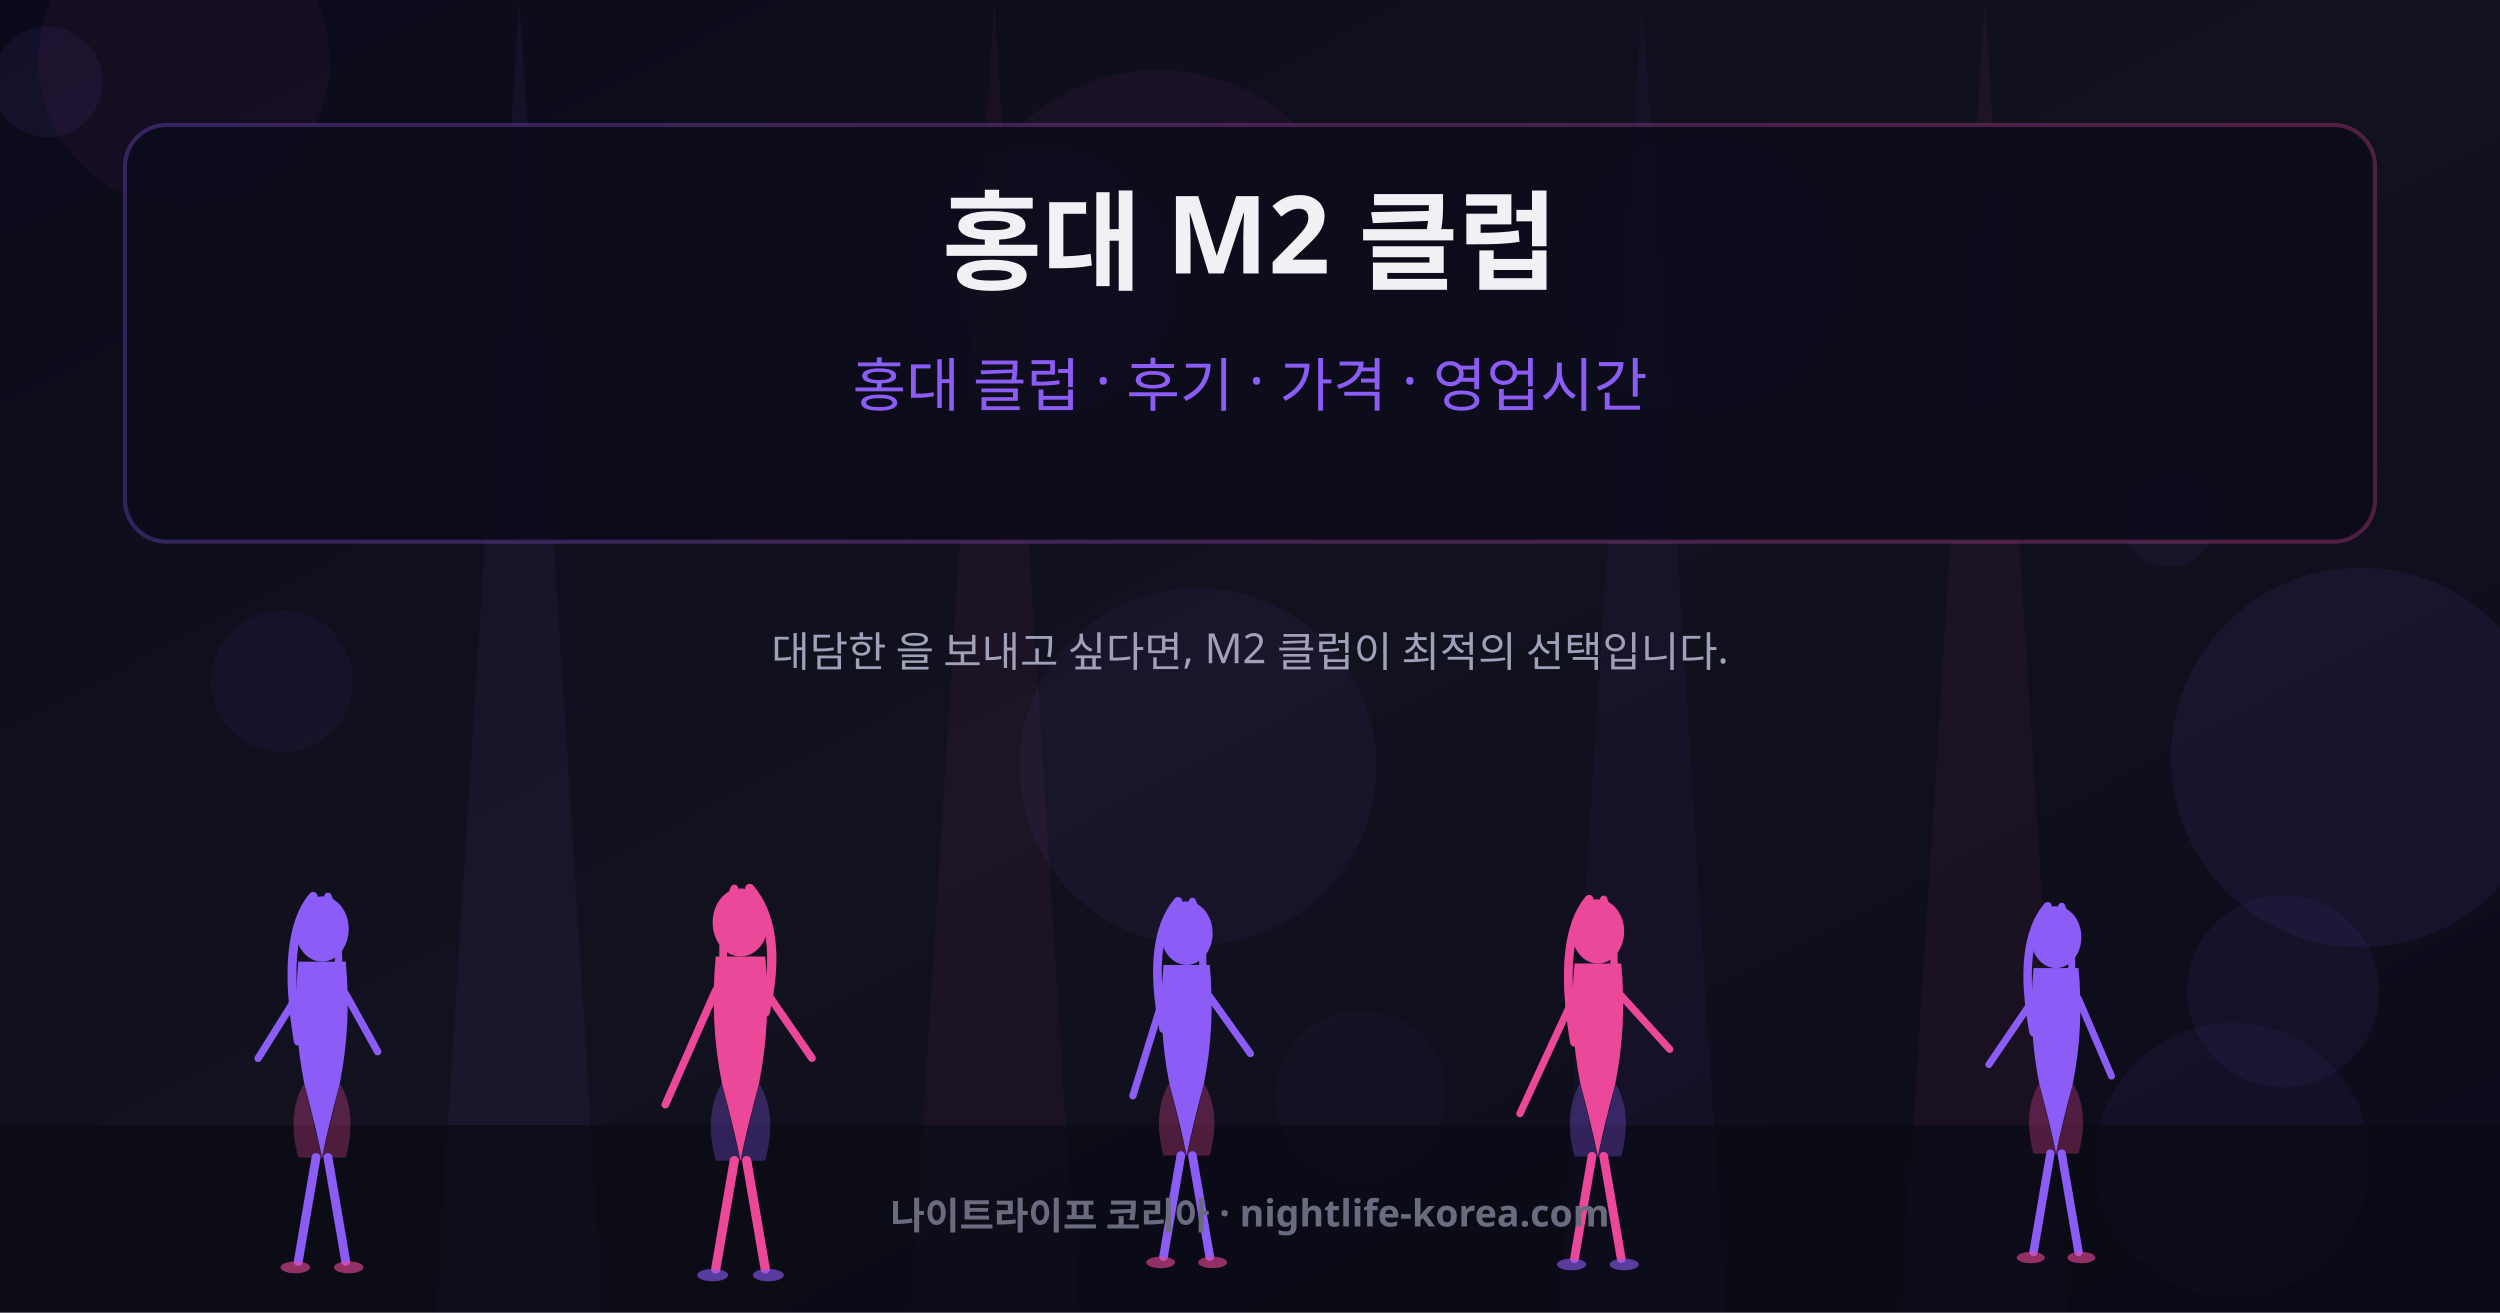
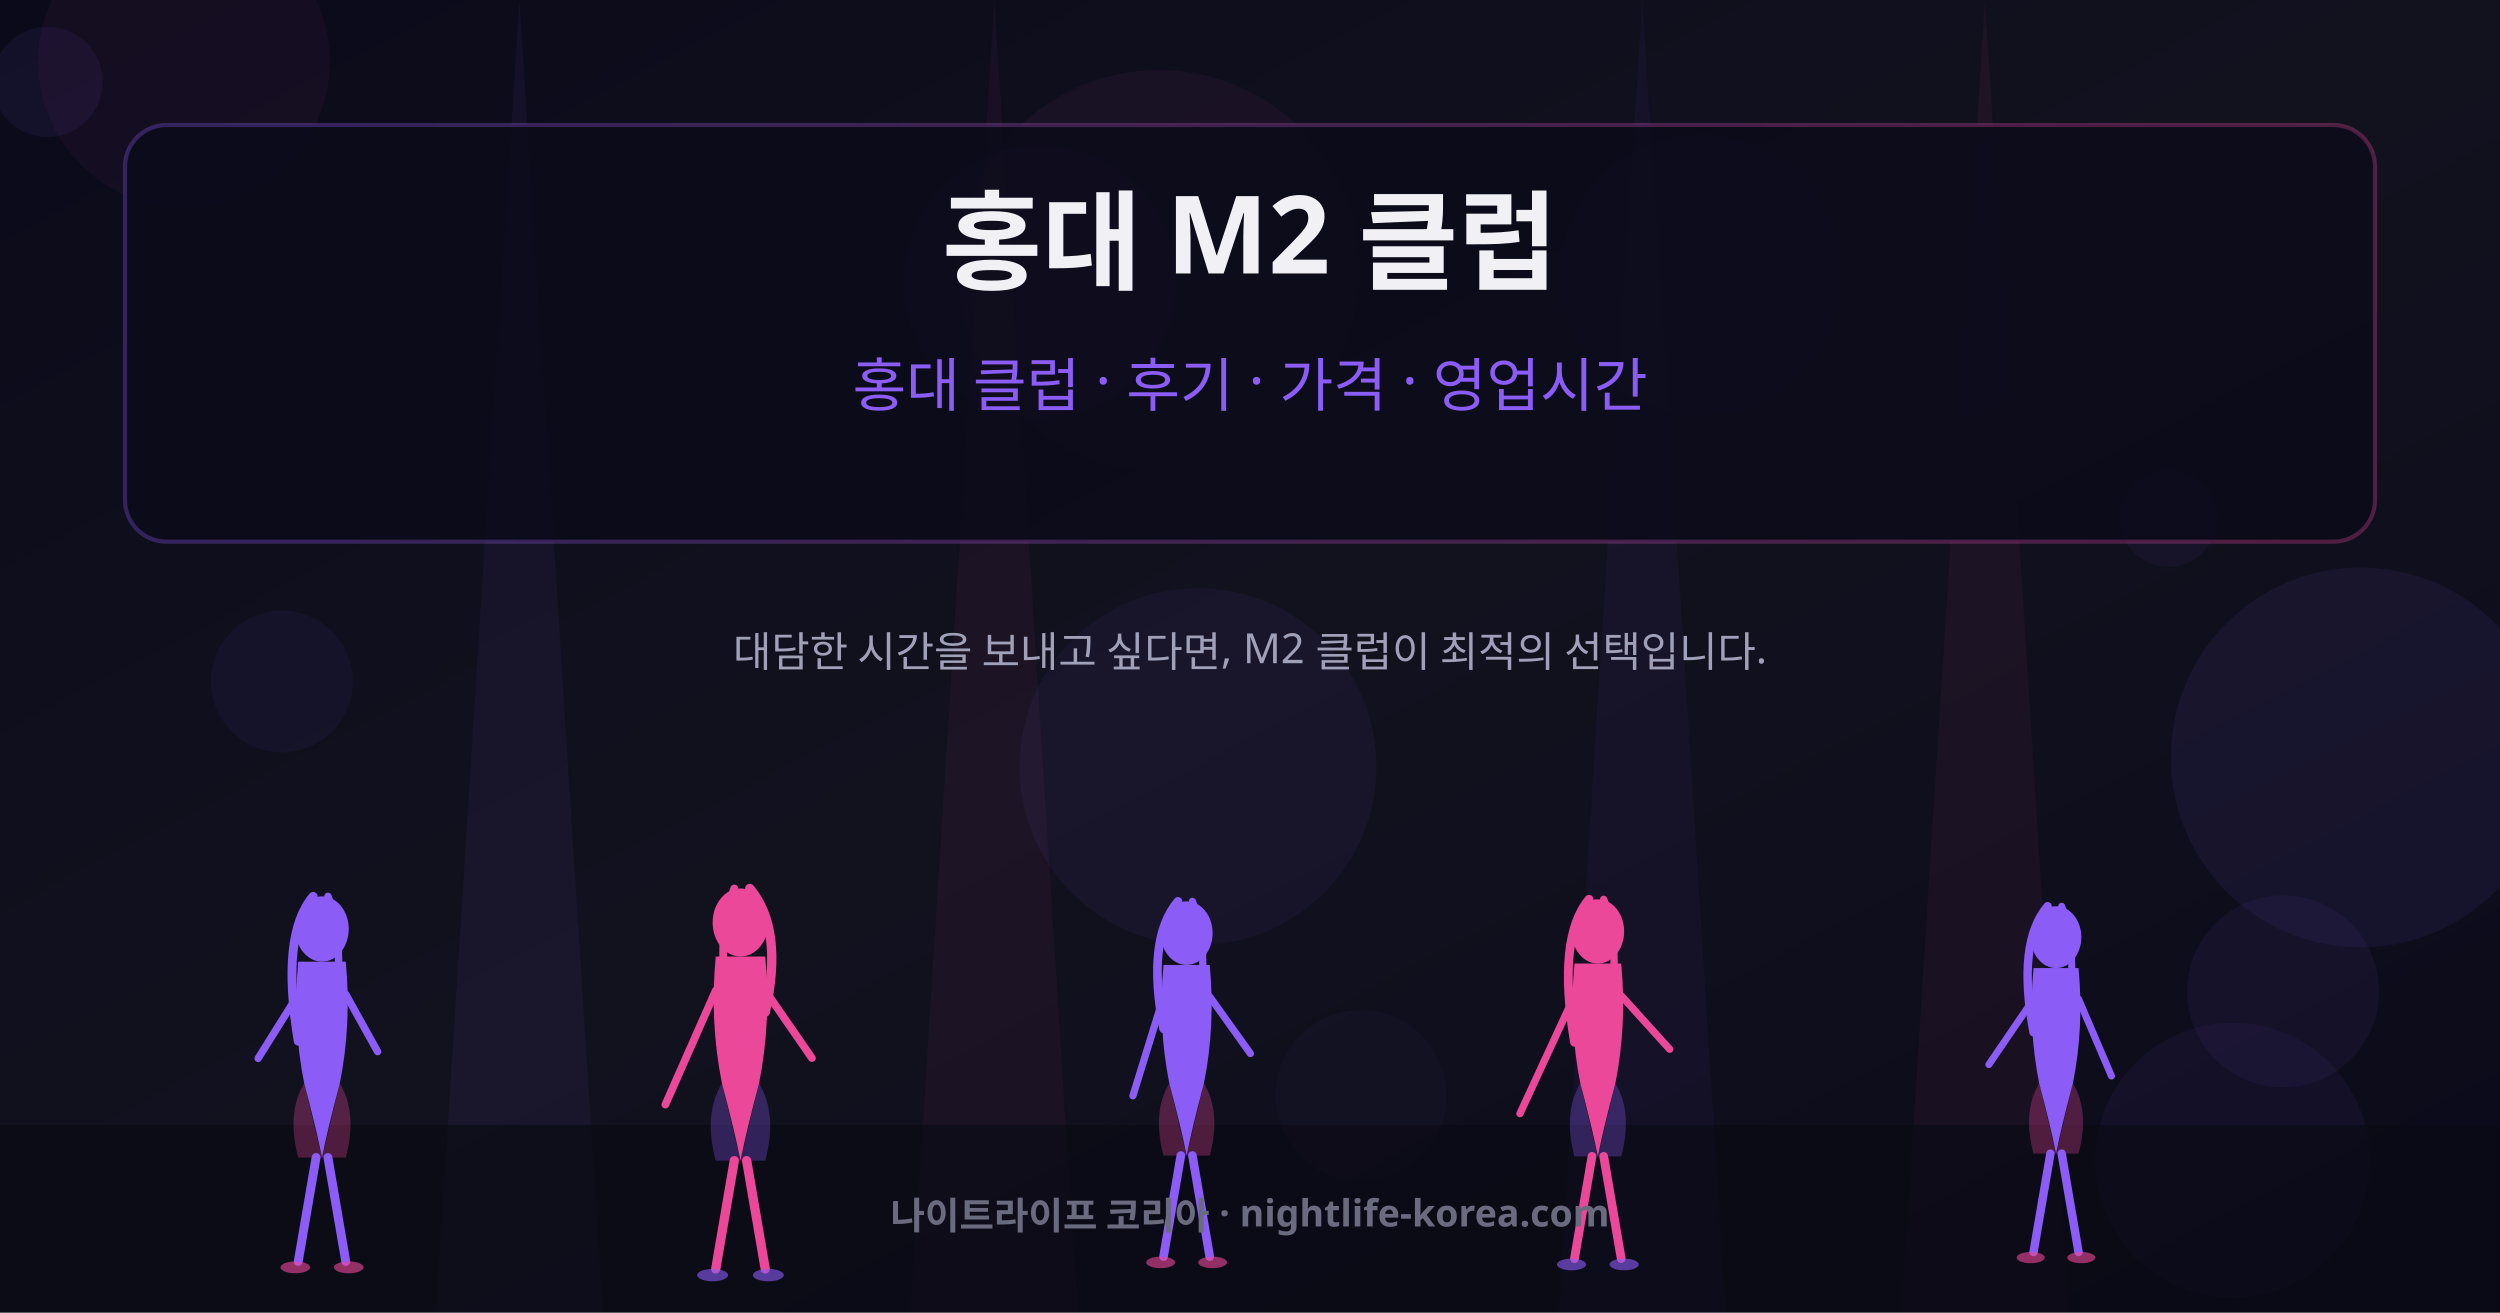
<svg xmlns="http://www.w3.org/2000/svg" viewBox="0 0 1200 630" width="1200" height="630">
  <defs>
    <linearGradient id="ogbg" x1="0%" y1="0%" x2="100%" y2="100%">
      <stop offset="0%" style="stop-color:#0a0a1a" />
      <stop offset="50%" style="stop-color:#12121f" />
      <stop offset="100%" style="stop-color:#0a0a1a" />
    </linearGradient>
    <linearGradient id="ogtxt" x1="0%" y1="0%" x2="100%" y2="0%">
      <stop offset="0%" style="stop-color:#8b5cf6" />
      <stop offset="100%" style="stop-color:#ec4899" />
    </linearGradient>
  </defs>
  <rect width="1200" height="630" fill="url(#ogbg)" />
  <polygon points="249.282,0 209.282,630 289.282,630" fill="#8b5cf6" opacity="0.064" />
  <polygon points="477.251,0 437.251,630 517.251,630" fill="#ec4899" opacity="0.051" />
  <polygon points="788.308,0 748.308,630 828.308,630" fill="#8b5cf6" opacity="0.049" />
  <polygon points="952.765,0 912.765,630 992.765,630" fill="#ec4899" opacity="0.058" />
  <circle cx="135.296" cy="327.103" r="34.021" fill="#8b5cf6" opacity="0.053" />
  <circle cx="1071.613" cy="556.934" r="65.94" fill="#8b5cf6" opacity="0.057" />
  <circle cx="22.798" cy="39.33" r="26.482" fill="#8b5cf6" opacity="0.077" />
  <circle cx="88.293" cy="29.515" r="69.952" fill="#ec4899" opacity="0.048" />
  <circle cx="1040.77" cy="248.847" r="23.205" fill="#8b5cf6" opacity="0.058" />
  <circle cx="816.376" cy="131.947" r="67.293" fill="#8b5cf6" opacity="0.071" />
  <circle cx="653.268" cy="525.829" r="40.998" fill="#8b5cf6" opacity="0.03" />
  <circle cx="574.998" cy="367.977" r="85.623" fill="#8b5cf6" opacity="0.057" />
  <circle cx="1095.886" cy="475.831" r="46.048" fill="#8b5cf6" opacity="0.063" />
  <circle cx="1133.176" cy="363.556" r="91.141" fill="#8b5cf6" opacity="0.078" />
  <circle cx="556.209" cy="129.94" r="96.322" fill="#ec4899" opacity="0.052" />
  <circle cx="499.112" cy="135.184" r="65.375" fill="#ec4899" opacity="0.063" />
  <rect x="0" y="540" width="1200" height="90" fill="#0a0a14" opacity="0.7" />
  <g transform="translate(154.5619,520) scale(1.424695)">
    <ellipse cx="0" cy="-52" rx="9" ry="11" fill="#8b5cf6" />
    <path d="M-3,-63 Q-14,-50 -8,-14.211" stroke="#8b5cf6" stroke-width="3" fill="none" stroke-linecap="round" />
    <path d="M2,-63 Q8,-48 4,-17.211" stroke="#8b5cf6" stroke-width="2.5" fill="none" stroke-linecap="round" />
    <path d="M-8,-41 Q-10,-20 -6,0 Q-2,15 0,25 Q2,15 6,0 Q10,-20 8,-41 Z" fill="#8b5cf6" />
    <path d="M-6,0 Q-12,10 -8,25 L0,25 Z" fill="#ec4899" opacity="0.3" />
    <path d="M6,0 Q12,10 8,25 L0,25 Z" fill="#ec4899" opacity="0.3" />
    <line x1="-2" y1="25" x2="-8" y2="60" stroke="#8b5cf6" stroke-width="3" stroke-linecap="round" />
    <line x1="2" y1="25" x2="8" y2="60" stroke="#8b5cf6" stroke-width="3" stroke-linecap="round" />
    <ellipse cx="-9" cy="62" rx="5" ry="2" fill="#ec4899" opacity="0.6" />
    <ellipse cx="9" cy="62" rx="5" ry="2" fill="#ec4899" opacity="0.6" />
    <line x1="-8" y1="-30" x2="-21.516" y2="-8.41" stroke="#8b5cf6" stroke-width="2.5" stroke-linecap="round" />
    <line x1="8" y1="-30" x2="18.738" y2="-10.689" stroke="#8b5cf6" stroke-width="2.5" stroke-linecap="round" />
  </g>
  <g transform="translate(355.4347,520) scale(1.484732)">
    <ellipse cx="0" cy="-52" rx="9" ry="11" fill="#ec4899" />
    <path d="M3,-63 Q14,-50 8,-22.977" stroke="#ec4899" stroke-width="3" fill="none" stroke-linecap="round" />
    <path d="M-2,-63 Q-8,-48 -4,-25.977" stroke="#ec4899" stroke-width="2.5" fill="none" stroke-linecap="round" />
    <path d="M-8,-41 Q-10,-20 -6,0 Q-2,15 0,25 Q2,15 6,0 Q10,-20 8,-41 Z" fill="#ec4899" />
    <path d="M-6,0 Q-12,10 -8,25 L0,25 Z" fill="#8b5cf6" opacity="0.3" />
    <path d="M6,0 Q12,10 8,25 L0,25 Z" fill="#8b5cf6" opacity="0.3" />
    <line x1="-2" y1="25" x2="-8" y2="60" stroke="#ec4899" stroke-width="3" stroke-linecap="round" />
    <line x1="2" y1="25" x2="8" y2="60" stroke="#ec4899" stroke-width="3" stroke-linecap="round" />
    <ellipse cx="-9" cy="62" rx="5" ry="2" fill="#8b5cf6" opacity="0.6" />
    <ellipse cx="9" cy="62" rx="5" ry="2" fill="#8b5cf6" opacity="0.6" />
    <line x1="-8" y1="-30" x2="-24.286" y2="6.872" stroke="#ec4899" stroke-width="2.5" stroke-linecap="round" />
    <line x1="8" y1="-30" x2="23.092" y2="-8.166" stroke="#ec4899" stroke-width="2.5" stroke-linecap="round" />
  </g>
  <g transform="translate(569.5826,520) scale(1.386342)">
    <ellipse cx="0" cy="-52" rx="9" ry="11" fill="#8b5cf6" />
    <path d="M-3,-63 Q-14,-50 -8,-18.904" stroke="#8b5cf6" stroke-width="3" fill="none" stroke-linecap="round" />
    <path d="M2,-63 Q8,-48 4,-21.904" stroke="#8b5cf6" stroke-width="2.5" fill="none" stroke-linecap="round" />
    <path d="M-8,-41 Q-10,-20 -6,0 Q-2,15 0,25 Q2,15 6,0 Q10,-20 8,-41 Z" fill="#8b5cf6" />
    <path d="M-6,0 Q-12,10 -8,25 L0,25 Z" fill="#ec4899" opacity="0.3" />
    <path d="M6,0 Q12,10 8,25 L0,25 Z" fill="#ec4899" opacity="0.3" />
    <line x1="-2" y1="25" x2="-8" y2="60" stroke="#8b5cf6" stroke-width="3" stroke-linecap="round" />
    <line x1="2" y1="25" x2="8" y2="60" stroke="#8b5cf6" stroke-width="3" stroke-linecap="round" />
    <ellipse cx="-9" cy="62" rx="5" ry="2" fill="#ec4899" opacity="0.6" />
    <ellipse cx="9" cy="62" rx="5" ry="2" fill="#ec4899" opacity="0.6" />
    <line x1="-8" y1="-30" x2="-18.603" y2="4.334" stroke="#8b5cf6" stroke-width="2.5" stroke-linecap="round" />
    <line x1="8" y1="-30" x2="22.074" y2="-10.32" stroke="#8b5cf6" stroke-width="2.5" stroke-linecap="round" />
  </g>
  <g transform="translate(766.9662,520) scale(1.402311)">
    <ellipse cx="0" cy="-52" rx="9" ry="11" fill="#ec4899" />
    <path d="M-3,-63 Q-14,-50 -8,-14.053" stroke="#ec4899" stroke-width="3" fill="none" stroke-linecap="round" />
    <path d="M2,-63 Q8,-48 4,-17.053" stroke="#ec4899" stroke-width="2.5" fill="none" stroke-linecap="round" />
    <path d="M-8,-41 Q-10,-20 -6,0 Q-2,15 0,25 Q2,15 6,0 Q10,-20 8,-41 Z" fill="#ec4899" />
    <path d="M-6,0 Q-12,10 -8,25 L0,25 Z" fill="#8b5cf6" opacity="0.3" />
    <path d="M6,0 Q12,10 8,25 L0,25 Z" fill="#8b5cf6" opacity="0.3" />
    <line x1="-2" y1="25" x2="-8" y2="60" stroke="#ec4899" stroke-width="3" stroke-linecap="round" />
    <line x1="2" y1="25" x2="8" y2="60" stroke="#ec4899" stroke-width="3" stroke-linecap="round" />
    <ellipse cx="-9" cy="62" rx="5" ry="2" fill="#8b5cf6" opacity="0.6" />
    <ellipse cx="9" cy="62" rx="5" ry="2" fill="#8b5cf6" opacity="0.6" />
    <line x1="-8" y1="-30" x2="-26.665" y2="10.361" stroke="#ec4899" stroke-width="2.5" stroke-linecap="round" />
    <line x1="8" y1="-30" x2="24.593" y2="-11.663" stroke="#ec4899" stroke-width="2.5" stroke-linecap="round" />
  </g>
  <g transform="translate(986.8977,520) scale(1.349203)">
    <ellipse cx="0" cy="-52" rx="9" ry="11" fill="#8b5cf6" />
    <path d="M-3,-63 Q-14,-50 -8,-18.169" stroke="#8b5cf6" stroke-width="3" fill="none" stroke-linecap="round" />
    <path d="M2,-63 Q8,-48 4,-21.169" stroke="#8b5cf6" stroke-width="2.5" fill="none" stroke-linecap="round" />
    <path d="M-8,-41 Q-10,-20 -6,0 Q-2,15 0,25 Q2,15 6,0 Q10,-20 8,-41 Z" fill="#8b5cf6" />
    <path d="M-6,0 Q-12,10 -8,25 L0,25 Z" fill="#ec4899" opacity="0.3" />
    <path d="M6,0 Q12,10 8,25 L0,25 Z" fill="#ec4899" opacity="0.3" />
    <line x1="-2" y1="25" x2="-8" y2="60" stroke="#8b5cf6" stroke-width="3" stroke-linecap="round" />
    <line x1="2" y1="25" x2="8" y2="60" stroke="#8b5cf6" stroke-width="3" stroke-linecap="round" />
    <ellipse cx="-9" cy="62" rx="5" ry="2" fill="#ec4899" opacity="0.6" />
    <ellipse cx="9" cy="62" rx="5" ry="2" fill="#ec4899" opacity="0.6" />
    <line x1="-8" y1="-30" x2="-23.901" y2="-6.674" stroke="#8b5cf6" stroke-width="2.5" stroke-linecap="round" />
    <line x1="8" y1="-30" x2="19.719" y2="-2.601" stroke="#8b5cf6" stroke-width="2.5" stroke-linecap="round" />
  </g>
  <rect x="60" y="60" width="1080" height="200" rx="20" fill="#0a0a1a" opacity="0.85" />
  <rect x="60" y="60" width="1080" height="200" rx="20" fill="none" stroke="url(#ogtxt)" stroke-width="2" opacity="0.3" />
  <text x="600" y="135" text-anchor="middle" font-family="'Noto Sans KR',sans-serif" font-size="52" font-weight="800" fill="#f0f0f5">홍대 M2 클럽</text>
  <text x="600" y="195" text-anchor="middle" font-family="'Noto Sans KR',sans-serif" font-size="28" font-weight="500" fill="#8b5cf6">홍대 클럽 · 후기 · 가격 · 영업시간</text>
  <rect x="60" y="290" width="auto" height="40" rx="20" fill="#8b5cf6" opacity="0.15" />
-   <text x="600" y="320" text-anchor="middle" font-family="'Noto Sans KR',sans-serif" font-size="20" fill="#a0a0b8">대담한 을 보내고 싶다면, M2 클럽이 최적의 선택입니다.</text>
+   <text x="600" y="320" text-anchor="middle" font-family="'Noto Sans KR',sans-serif" font-size="20" fill="#a0a0b8">대담한 시간을 보내고 싶다면, M2 클럽이 최적의 선택입니다.</text>
  <text x="600" y="590" text-anchor="middle" font-family="'Noto Sans KR',sans-serif" font-size="18" font-weight="600" fill="#6b6b80">나이트라이프 코리아 · nightlife-korea.com</text>
</svg>
